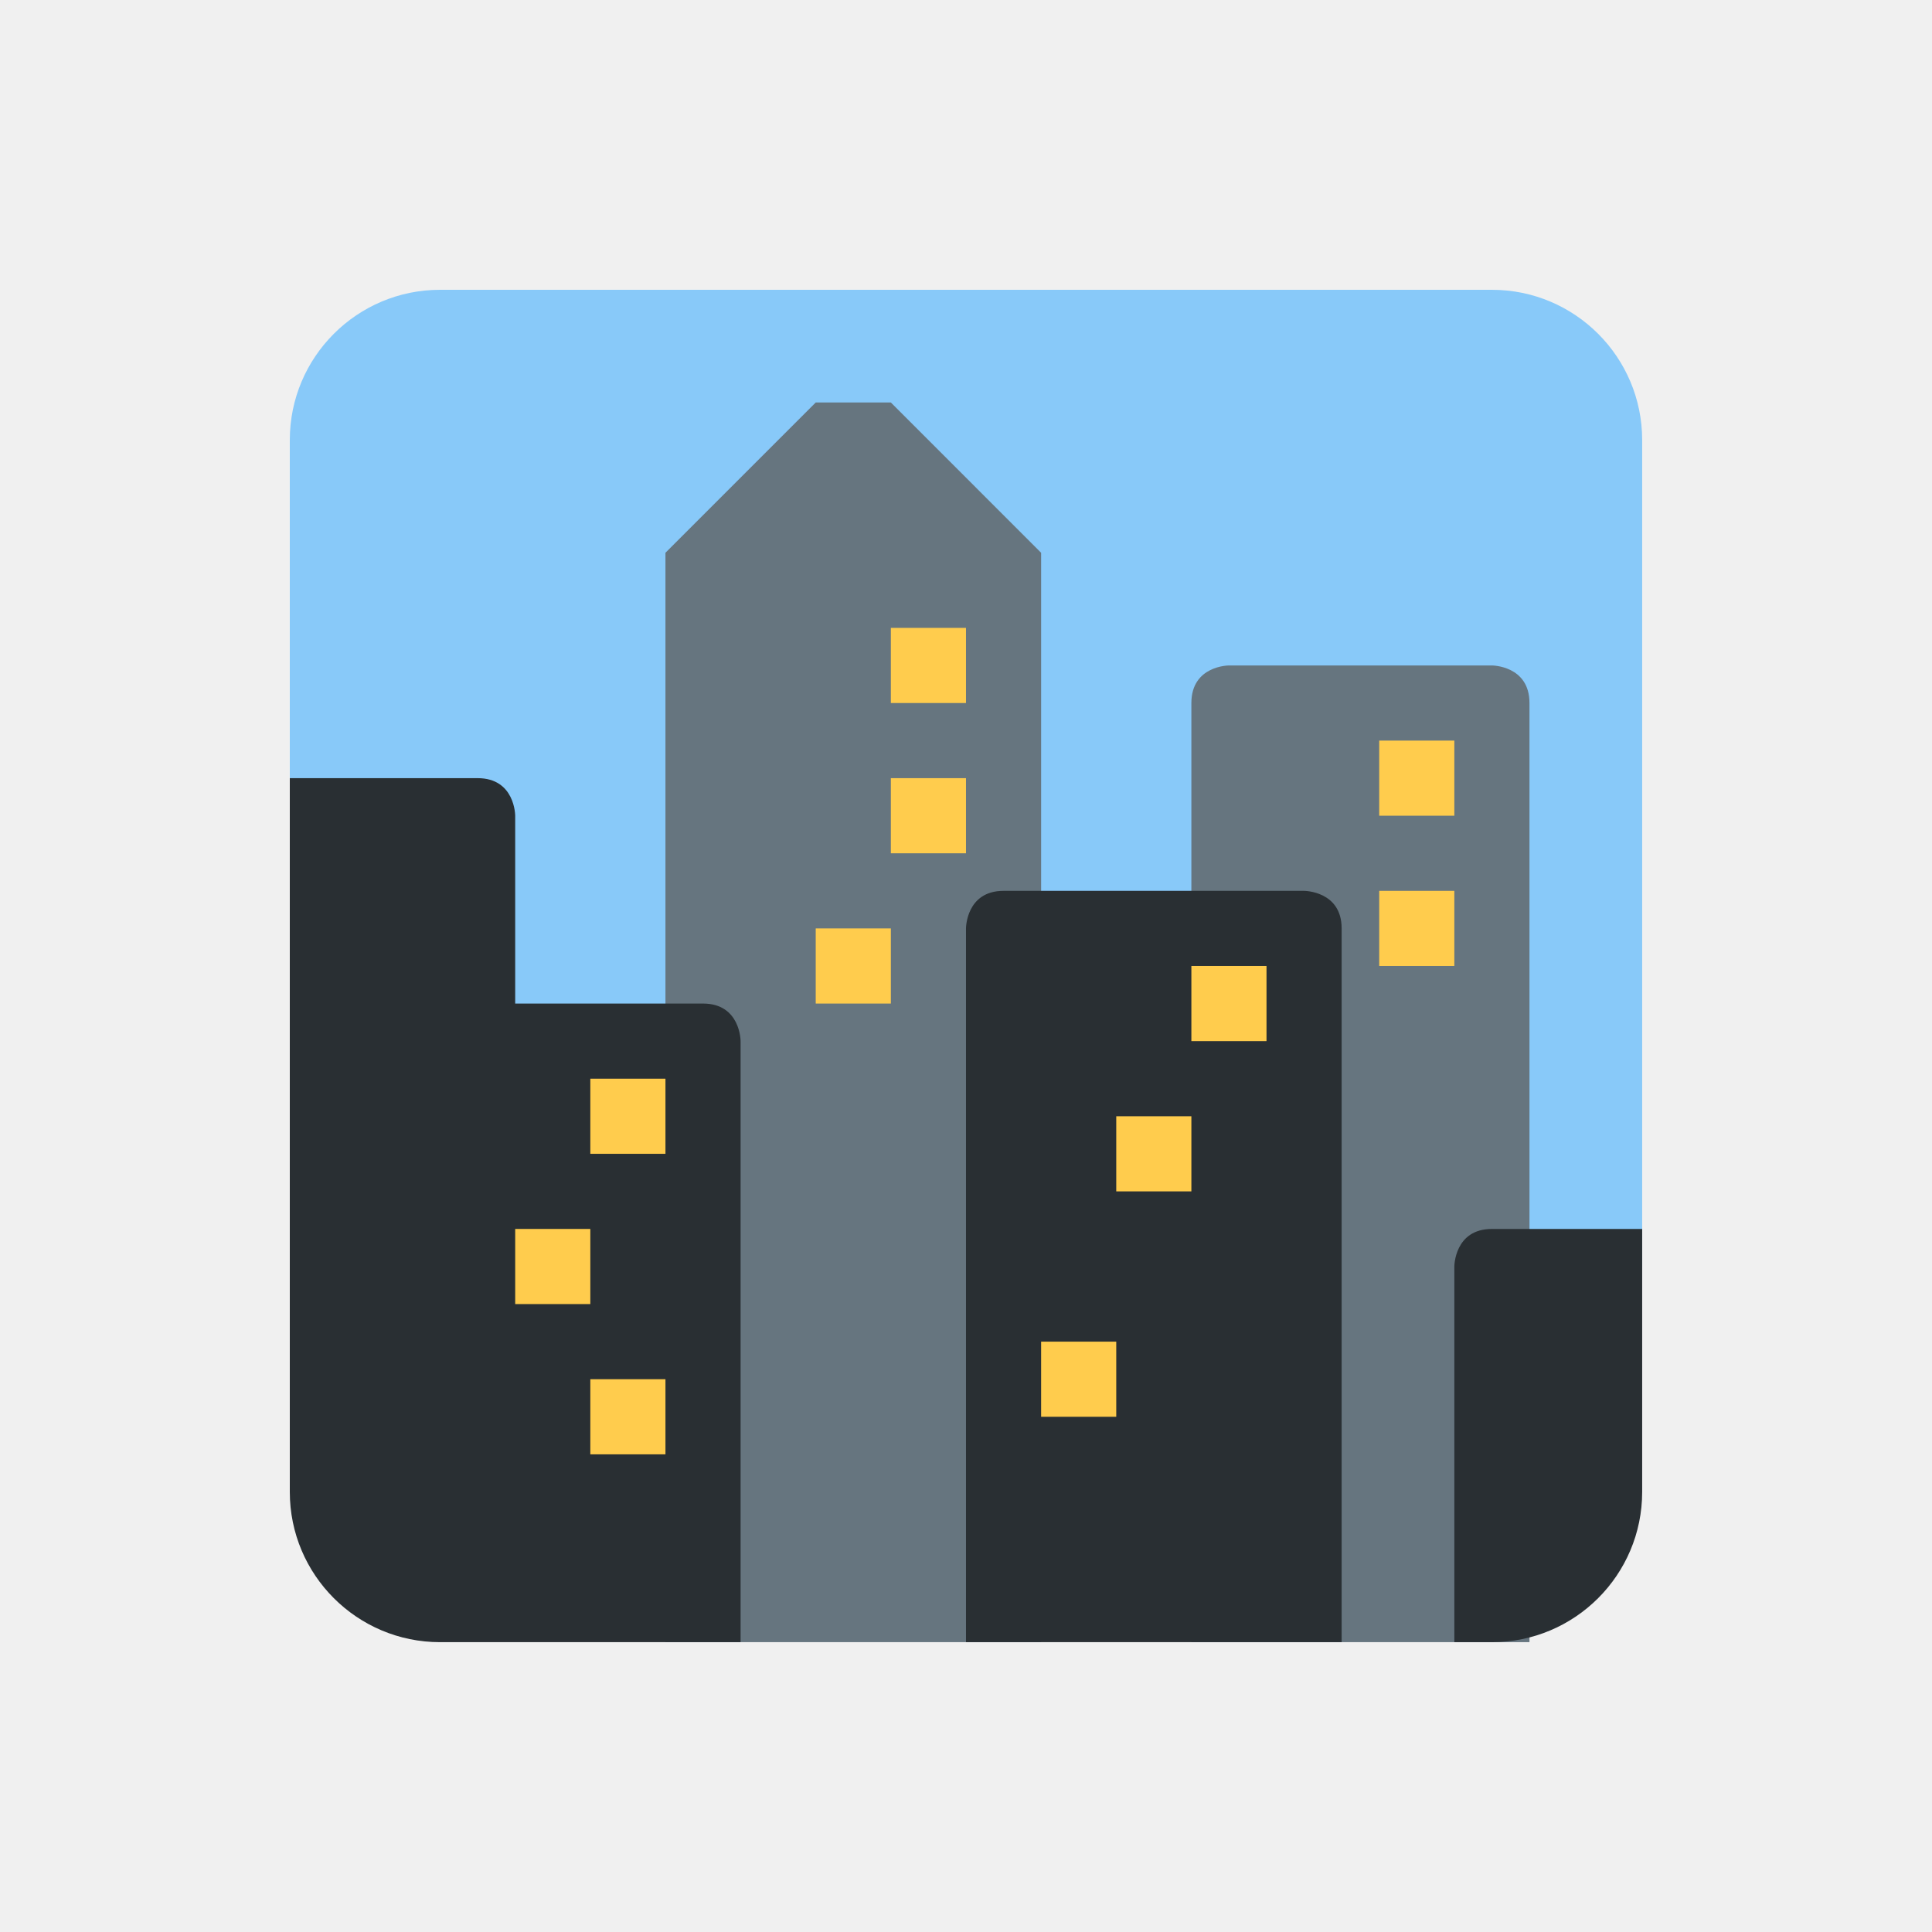
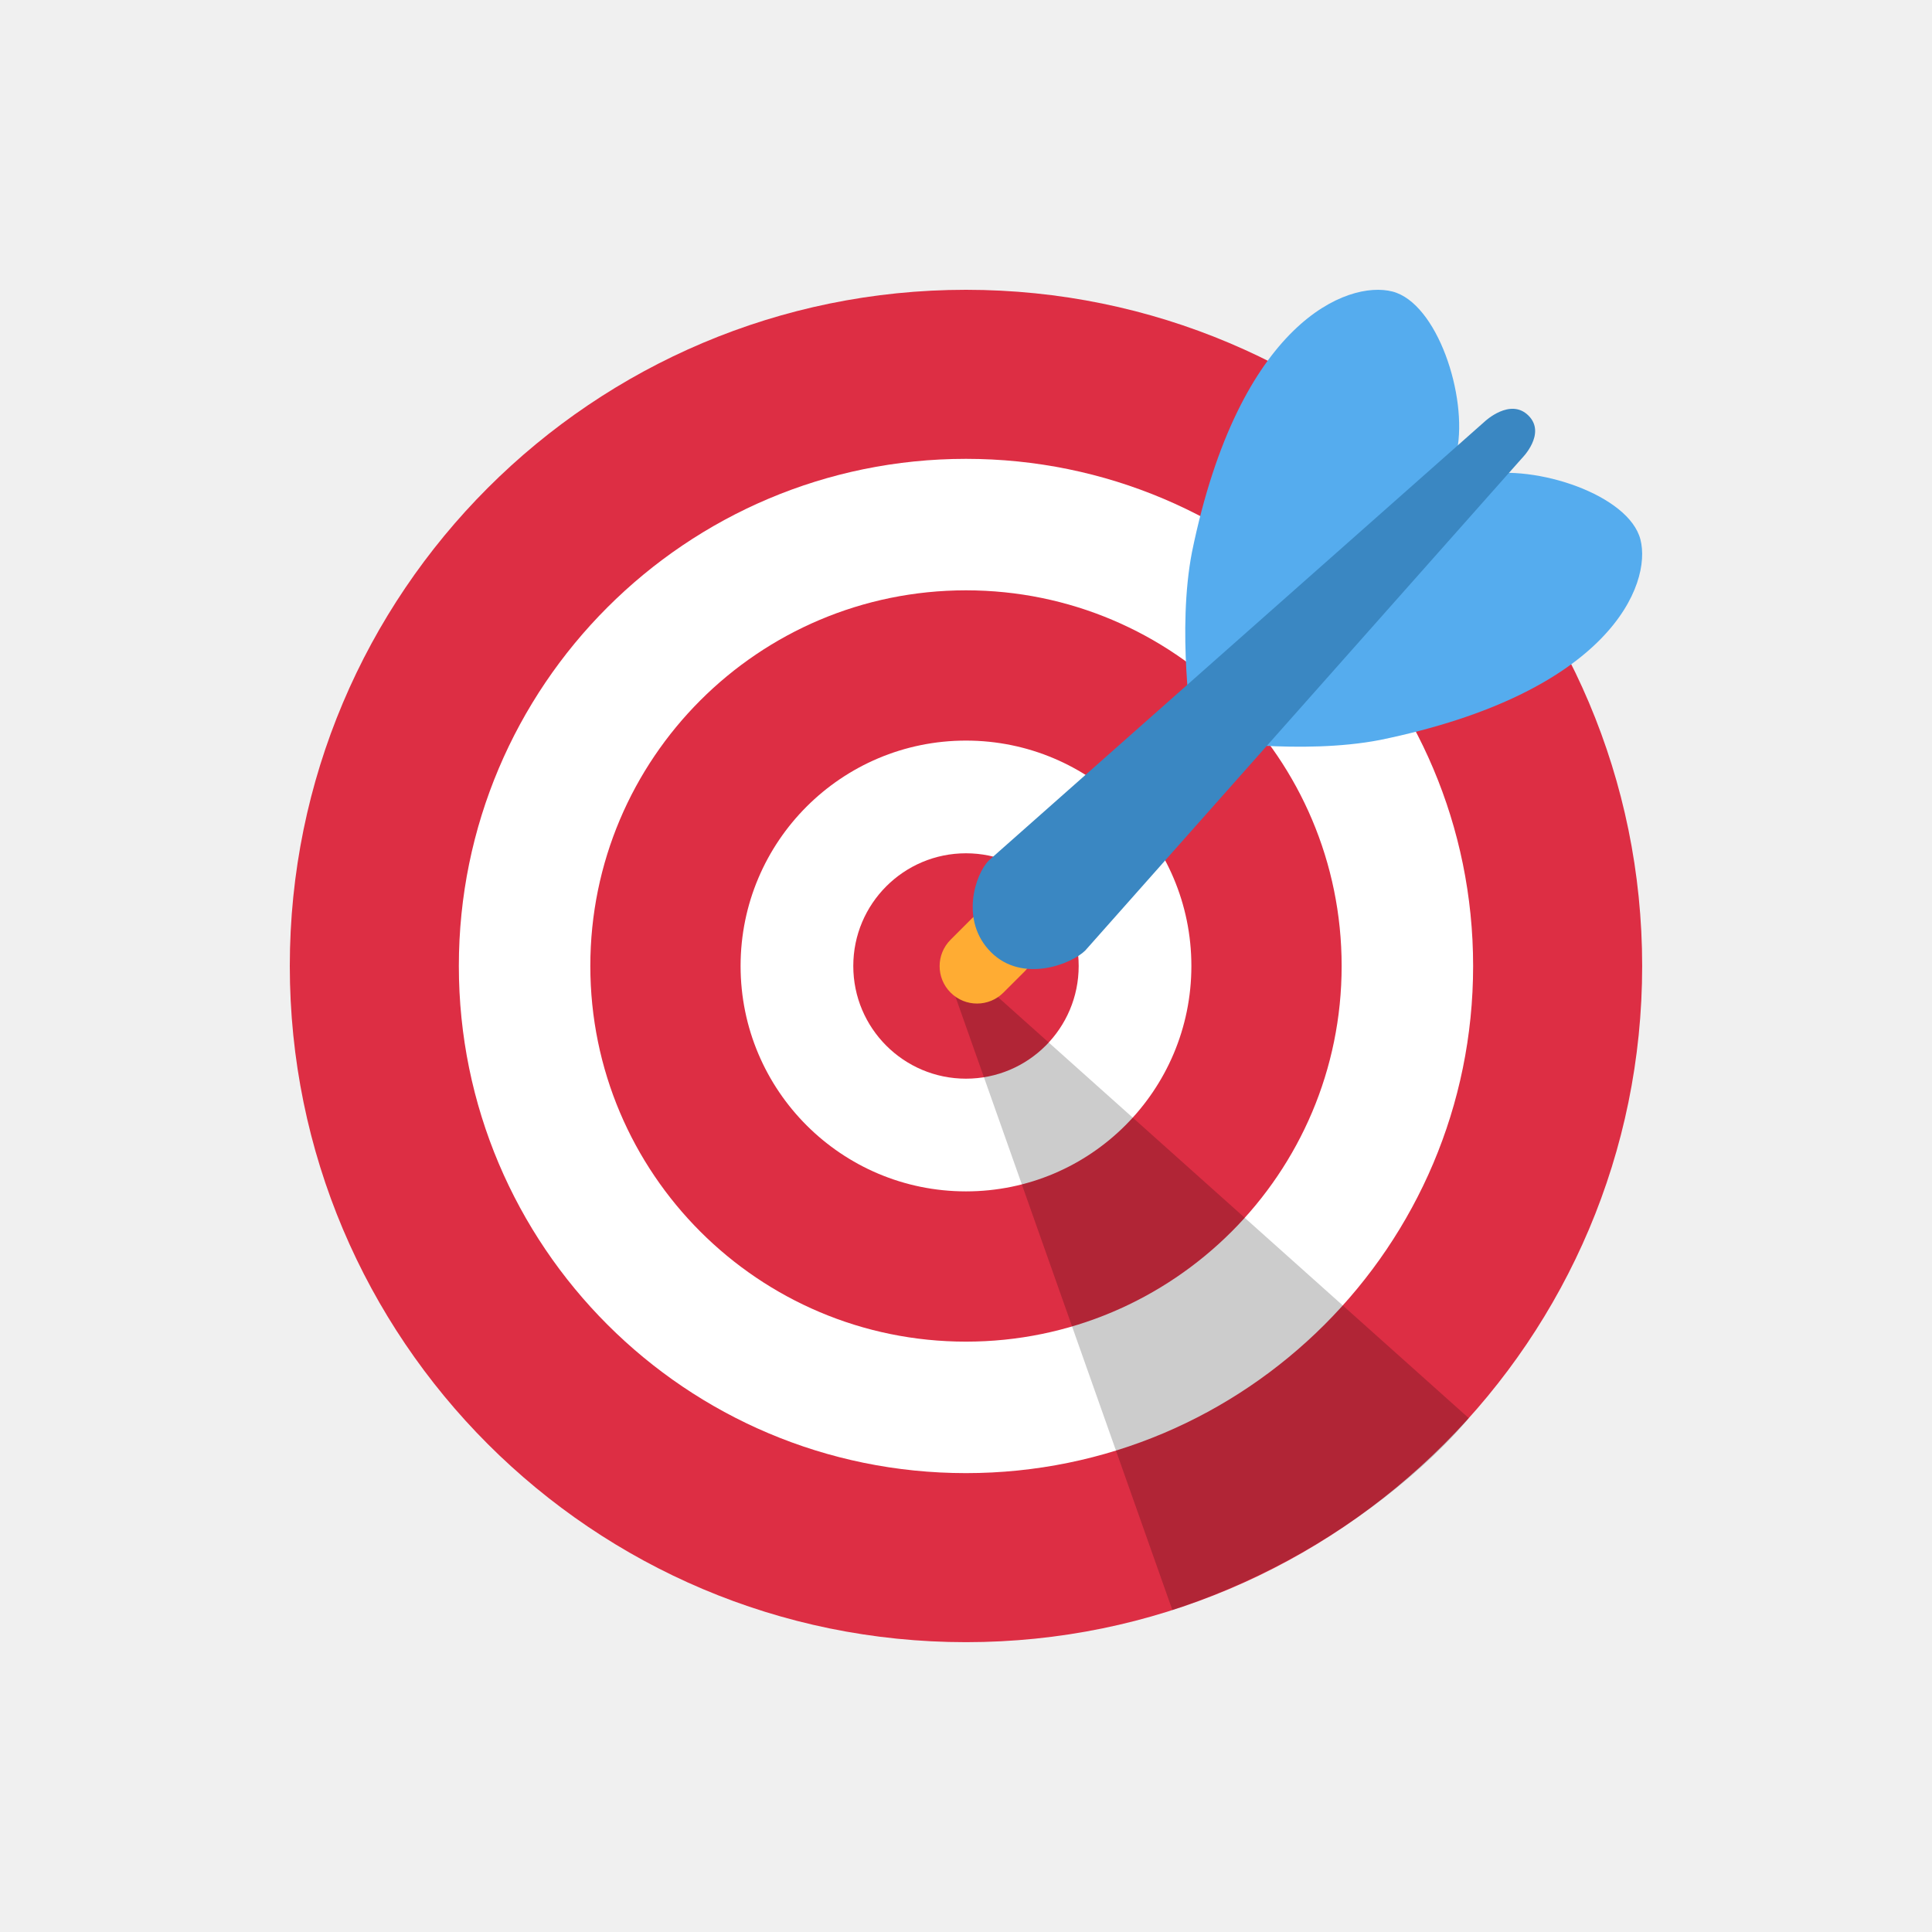
<svg xmlns="http://www.w3.org/2000/svg" viewBox="0 0 200 200" width="100%" height="100%">
  <g transform="translate(30, 30) scale(3.8888)">
-     <path fill="#88C9F9" d="M32 0H4C1.791 0 0 1.791 0 4v22h36V4c0-2.209-1.791-4-4-4z" />
-     <path fill="#66757F" d="M10 36V7l4-4h2l4 4v29zm23-25c0-1-1-1-1-1h-7s-1 0-1 1v25h9V11z" />
-     <path fill="#292F33" d="M28 17c0-1-1-1-1-1h-8c-1 0-1 1-1 1v19h10V17zm-17 2H6v-5s0-1-1-1H0v19c0 2.209 1.791 4 4 4h8V20s0-1-1-1zm21 6c-1 0-1 1-1 1v10h1c2.209 0 4-1.791 4-4v-7h-4z" />
-     <path d="M8 29h2v2H8zm0-8h2v2H8zm-2 4h2v2H6zM16 9h2v2h-2zm0 4h2v2h-2zm-2 4h2v2h-2zm10 1h2v2h-2zm-2 4h2v2h-2zm-2 6h2v2h-2zm9-16h2v2h-2zm0 4h2v2h-2z" fill="#FFCC4D" />
+     <circle fill="#DD2E44" cx="18" cy="18" r="18" />
+     <circle fill="#FFF" cx="18" cy="18" r="13.5" />
+     <circle fill="#DD2E44" cx="18" cy="18" r="10" />
+     <circle fill="#FFF" cx="18" cy="18" r="6" />
+     <circle fill="#DD2E44" cx="18" cy="18" r="3" />
+     <path opacity=".2" d="M18.24 18.282l13.144 11.754s-2.647 3.376-7.89 5.109L17.579 18.42l.661-.138z" />
+     <path fill="#FFAC33" d="M18.294 19c-.255 0-.509-.097-.704-.292-.389-.389-.389-1.018 0-1.407l.563-.563c.389-.389 1.018-.389 1.408 0 .388.389.388 1.018 0 1.407l-.564.563c-.194.195-.448.292-.703.292z" />
+     <path fill="#55ACEE" d="M24.016 6.981c-.403 2.079 0 4.691 0 4.691l7.054-7.388c.291-1.454-.528-3.932-1.718-4.238-1.19-.306-4.079.803-5.336 6.935zm5.003 5.003c-2.079.403-4.691 0-4.691 0l7.388-7.054c1.454-.291 3.932.528 4.238 1.718.306 1.19-.803 4.079-6.935 5.336z" />
+     <path fill="#3A87C2" d="M32.798 4.485L21.176 17.587c-.362.362-1.673.882-2.51.046-.836-.836-.419-2.08-.057-2.443L31.815 3.501s.676-.635 1.159-.152-.176 1.136-.176 1.136z" />
  </g>
</svg>
